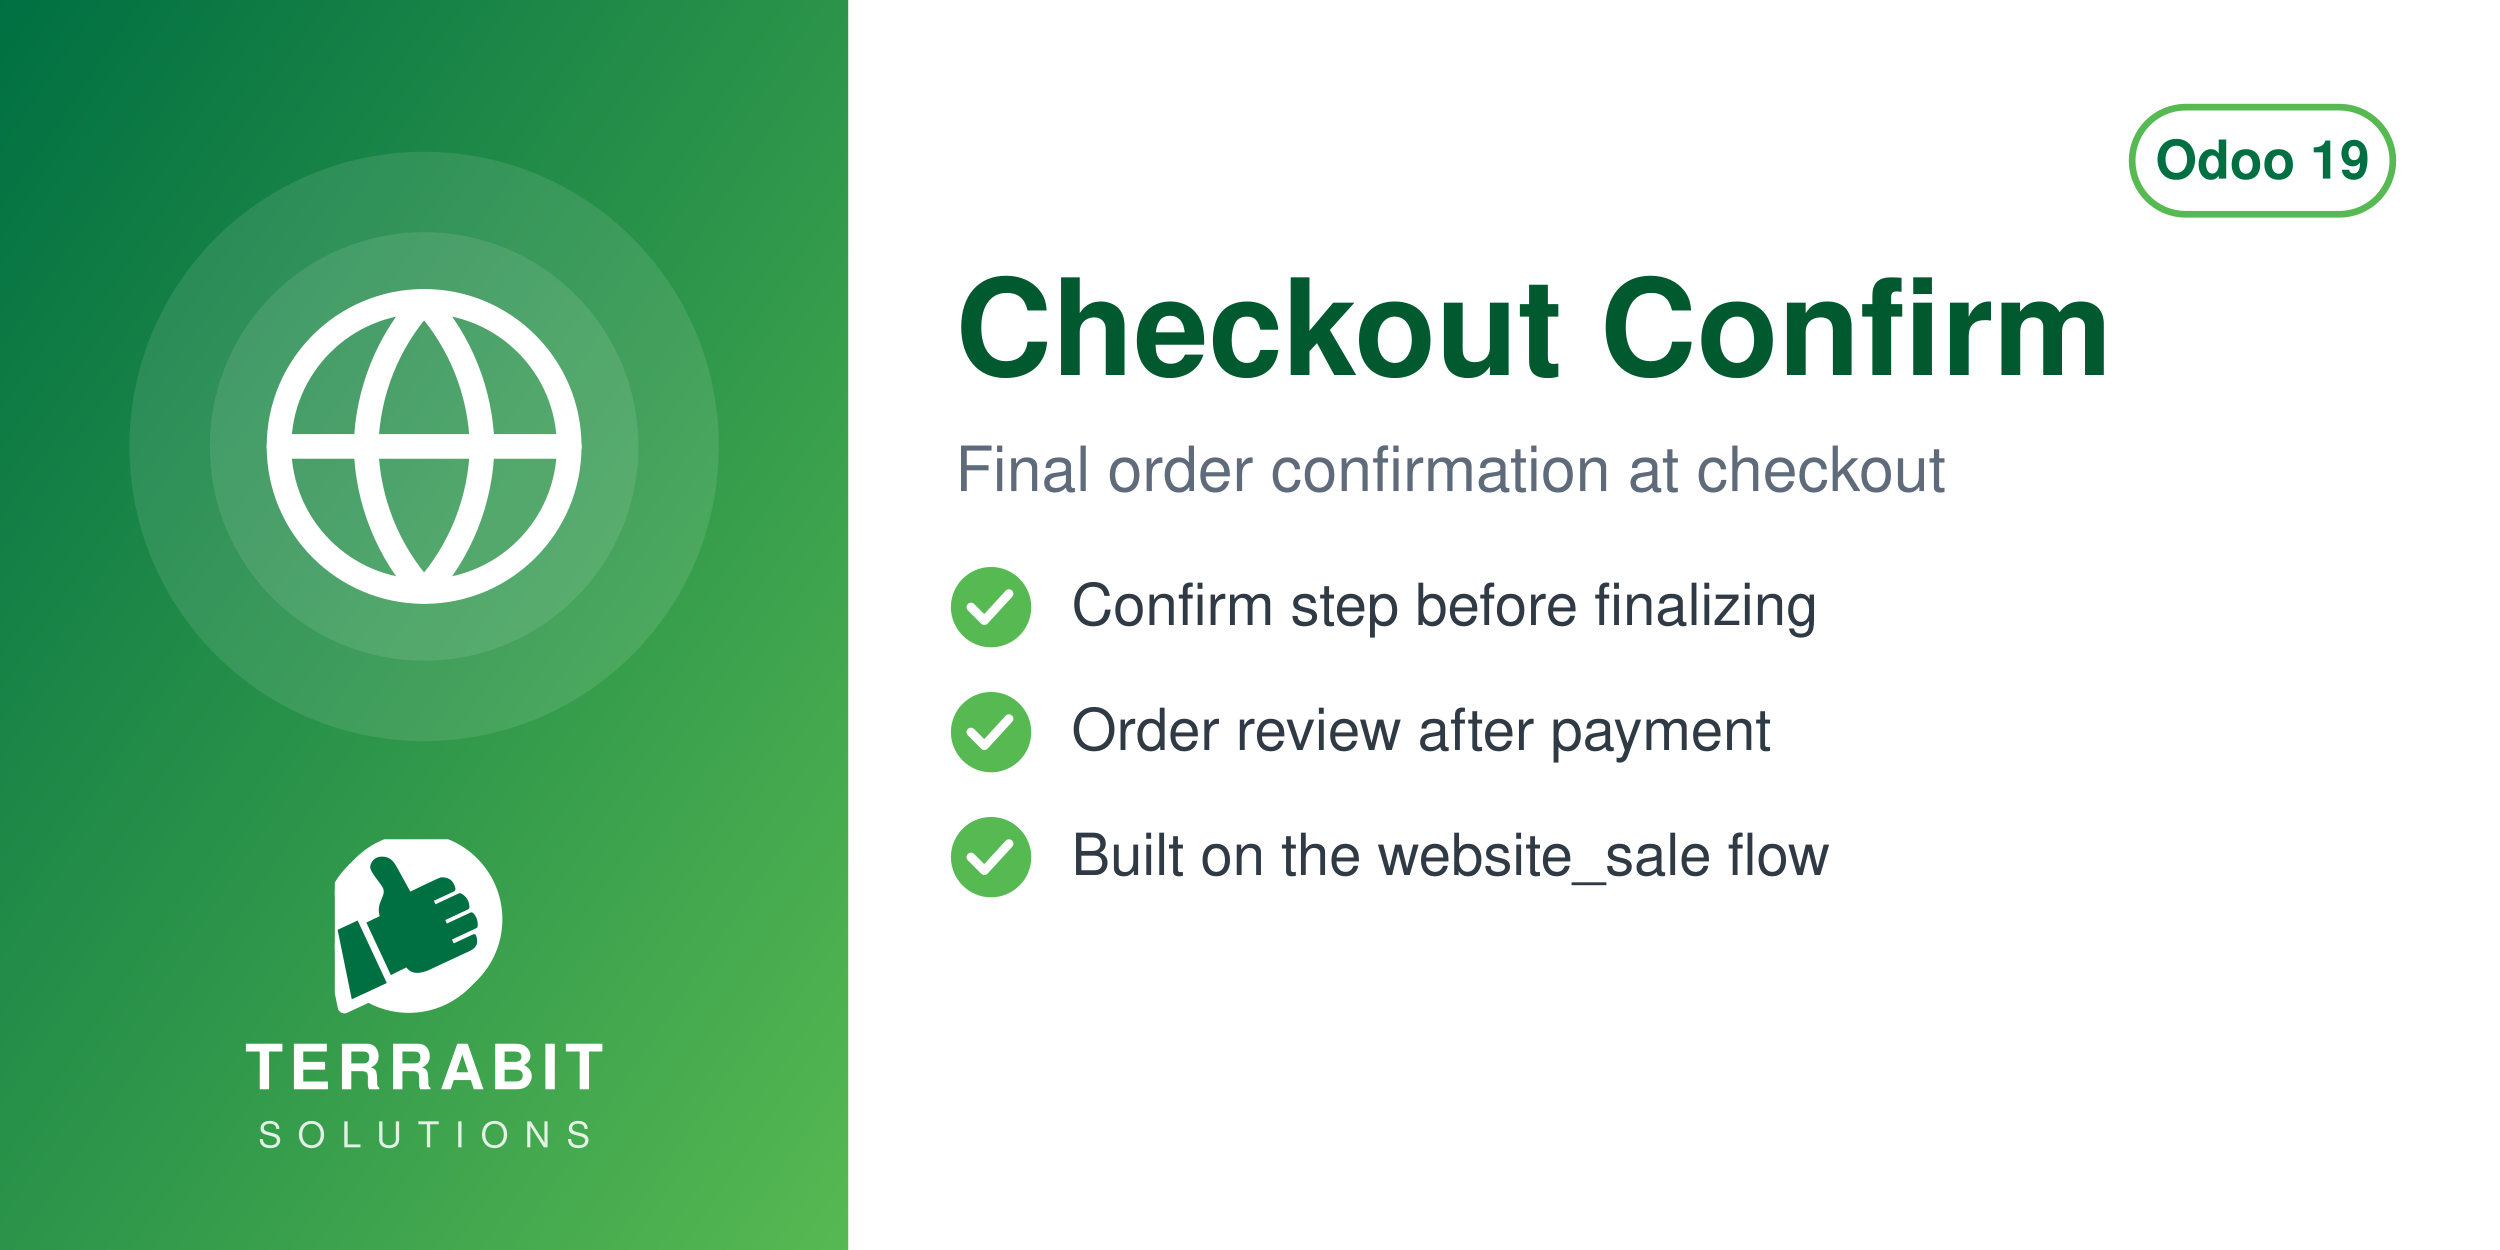
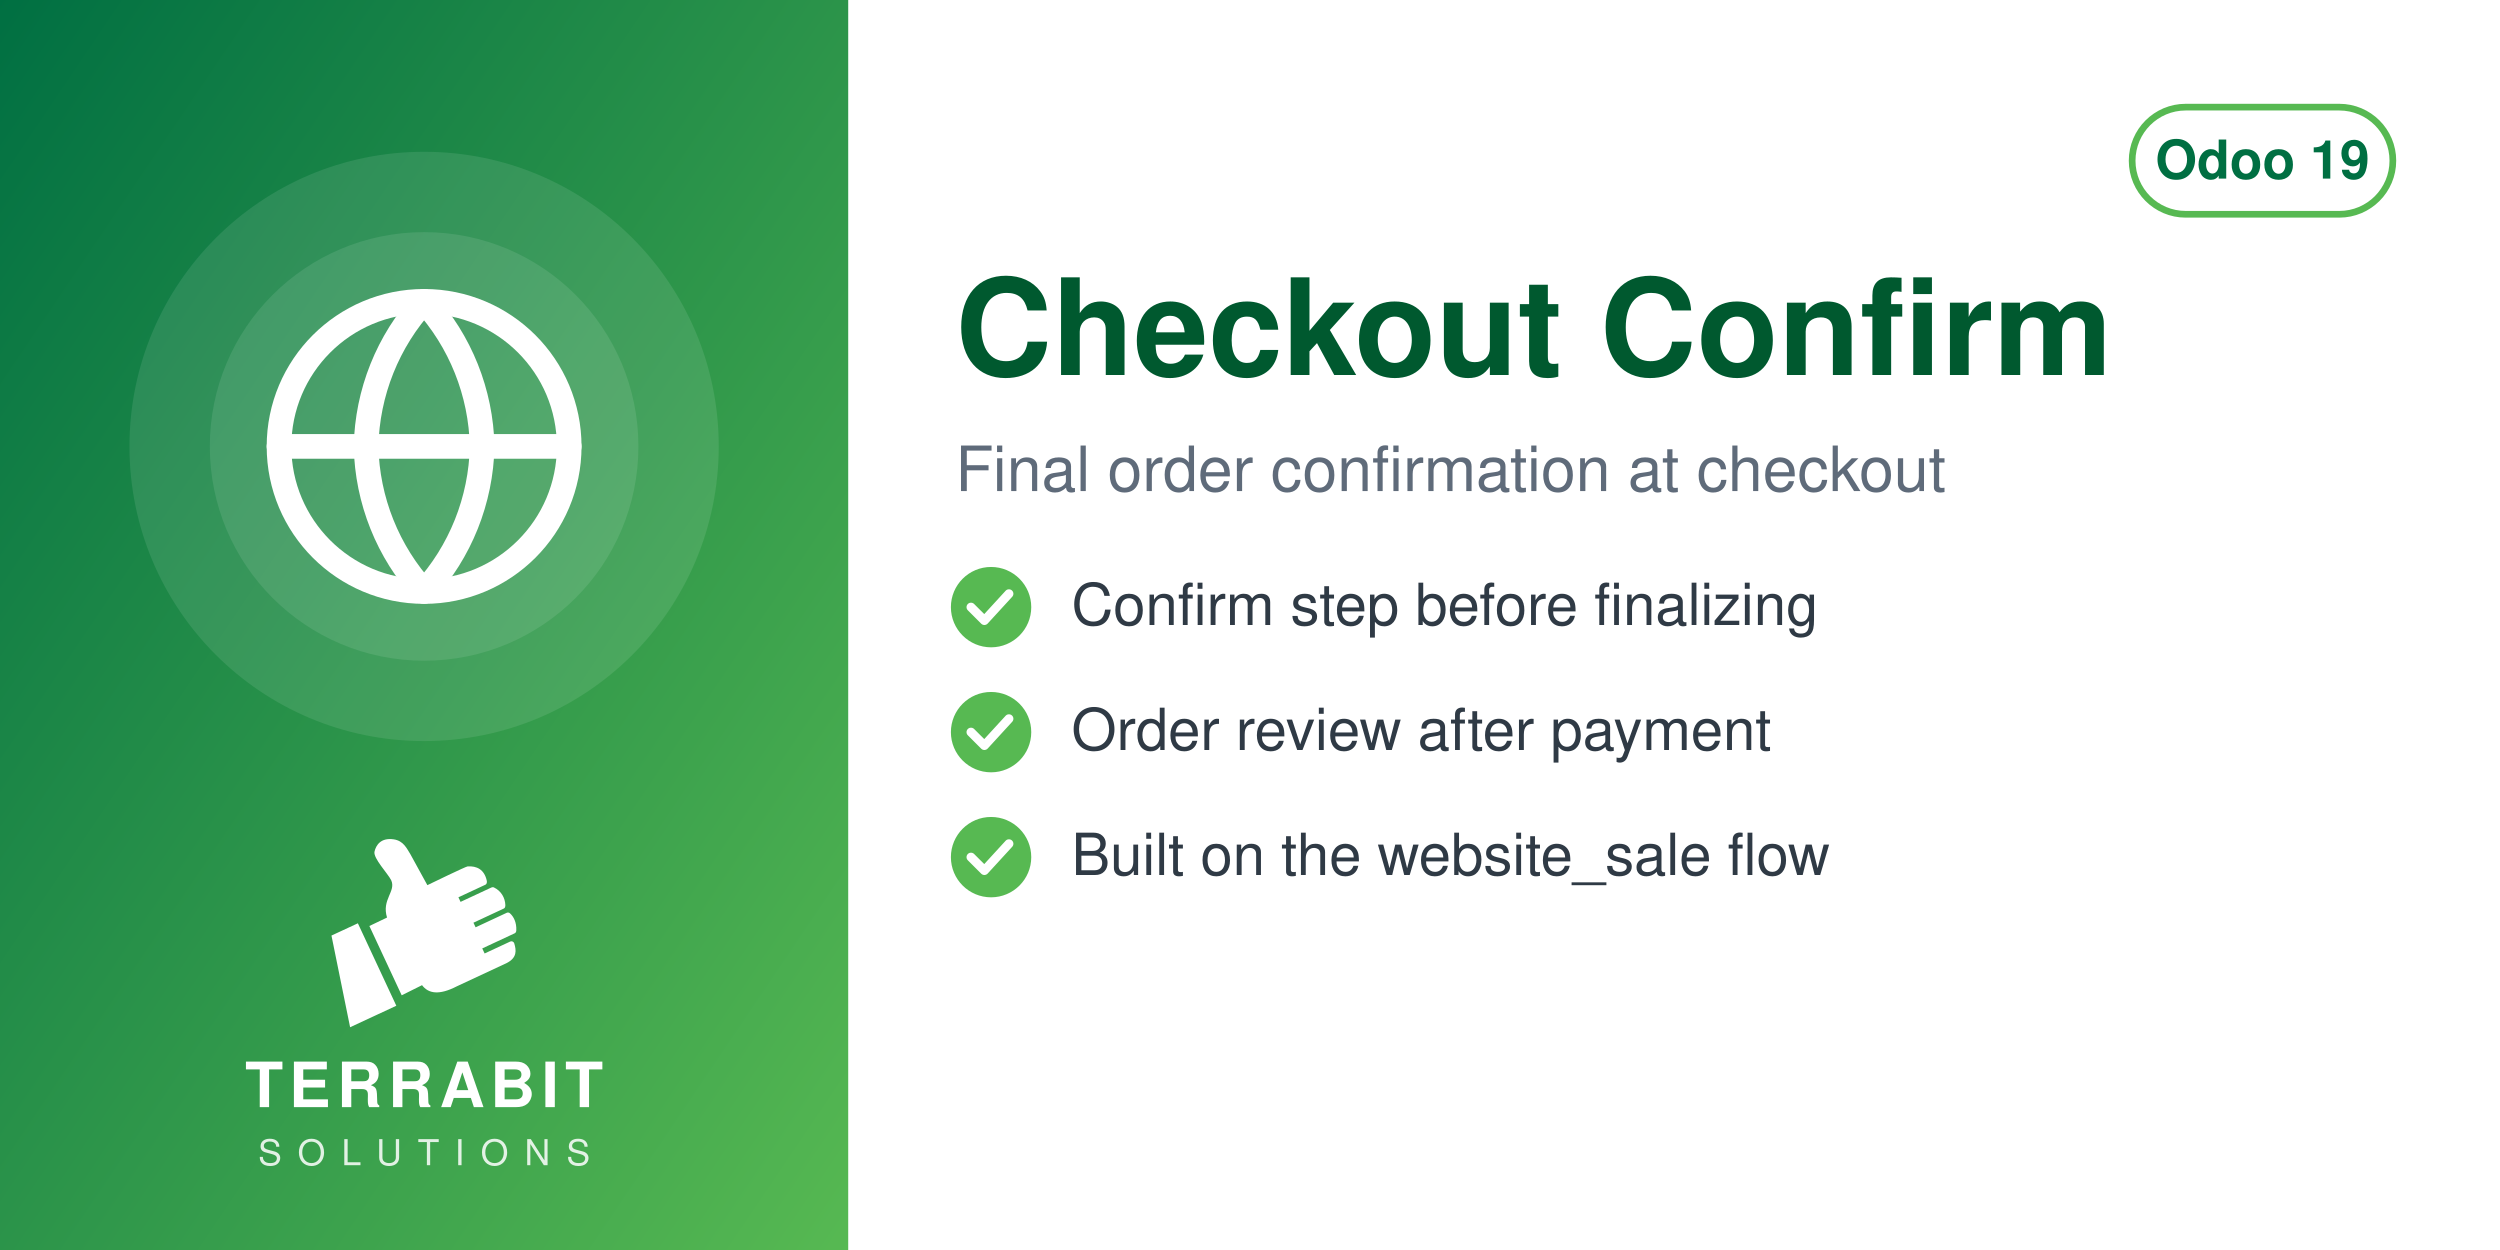
<svg xmlns="http://www.w3.org/2000/svg" width="560" height="280" viewBox="0 0 560 280">
  <defs>
    <linearGradient id="g" x1="0" y1="0" x2="1" y2="1">
      <stop offset="0" stop-color="#006F42" />
      <stop offset="1" stop-color="#57B952" />
    </linearGradient>
  </defs>
  <rect width="560" height="280" fill="#FFFFFF" />
  <rect width="190" height="280" fill="url(#g)" />
  <circle cx="95.0" cy="100" r="66" fill="white" opacity="0.10" />
  <circle cx="95.0" cy="100" r="48" fill="white" opacity="0.10" />
  <svg x="56.0" y="61.0" width="78" height="78" viewBox="0 0 24 24">
    <g fill="none" stroke="white" stroke-width="1.7" stroke-linecap="round" stroke-linejoin="round">
      <circle cx="12" cy="12" r="10" />
      <path d="M2 12h20M12 2a15.3 15.3 0 0 1 4 10 15.3 15.3 0 0 1-4 10 15.3 15.3 0 0 1-4-10 15.3 15.3 0 0 1 4-10z" />
    </g>
  </svg>
-   <svg x="75.0" y="188" width="40" height="40" viewBox="4150 2350 3900 3800" preserveAspectRatio="xMidYMid meet">
-     <path fill="#FFFFFF" d="M7338.82 5241.89c-336.4,511.49 -915.39,849.23 -1573.35,849.23 -318.43,0 -618.3,-79.19 -881.23,-218.8l-465.06 216.37c-72.83,33.95 -159.37,2.44 -193.35,-70.37 -5.59,-12.01 -9.4,-24.39 -11.54,-36.85l-247.52 -1217.33c-54.07,-175.41 -83.21,-361.76 -83.21,-554.92 0,-657.98 337.78,-1237 849.31,-1573.39 -400.37,339.2 -654.6,845.59 -654.6,1411.43 0,184.82 27.28,368.48 81.7,545.13l0.48 1.54 247.97 1219.53 0.08 0.48c1.71,9.89 4.72,19.5 8.96,28.59 26.29,56.38 93.5,80.75 149.87,54.52l479.82 -223.25 14.39 7.64c267.26,141.92 563.34,214.99 865.9,214.99 565.81,0 1072.18,-254.2 1411.38,-654.54z" />
-     <path fill="#FFFFFF" d="M5927.44 2165.35c1039.34,0 1881.91,842.57 1881.91,1881.91 0,1039.34 -842.57,1881.89 -1881.91,1881.89 -318.43,0 -618.33,-79.2 -881.24,-218.81l-465.06 216.38c-72.81,33.95 -159.37,2.44 -193.34,-70.36 -5.59,-12.01 -9.41,-24.4 -11.55,-36.86l-247.56 -1217.47c-54.04,-175.36 -83.16,-361.66 -83.16,-554.76 0,-1039.34 842.56,-1881.91 1881.9,-1881.91z" />
-     <path fill="#006F42" d="M4648.32 4073.59l636.59 1365.17 -765.09 355.96 -308.63 -1517.87 437.13 -203.26zm725.61 1192.32l336.75 -167.88c105.65,140.85 282.69,170.72 576.82,18.8l819.92 -382.33c181.4,-90.13 164.26,-214.57 130.07,-328.43 -4.28,-14.25 -13.68,-24.81 -27.34,-30.7 -13.67,-5.89 -27.61,-5.11 -41.09,1.18l-422.32 196.93 -39.04 -83.72 538.07 -250.91c16.64,-7.76 24.7,-27.69 25.58,-46.04 6.48,-134.33 -44.36,-230.89 -105.84,-285.23 -15.2,-13.44 -35.71,-15.59 -54.12,-7l-513.92 239.64 -35.6 -76.34 506.31 -236.1c17.69,-8.25 22.52,-36.93 21.83,-56.45 -4.1,-117.31 -67.62,-232.74 -187.72,-290.66 -13.94,-6.72 -28.64,-6.36 -42.69,0.19l-511.21 238.38 -35.37 -75.86 448.98 -209.36c20.44,-9.53 25.81,-42.28 21.02,-64.32 -41.02,-189.07 -167.92,-247.8 -318.14,-237.87 -29.39,1.94 -589.86,273.16 -665.95,310.54l-281.84 -513.57c-59.06,-93.13 -112.7,-221.7 -276.47,-245.13 -211.24,-30.22 -291.56,94.38 -316.89,203.13 -25.32,108.75 223.84,365.99 276.05,473.69 85.52,184.27 -161.86,318.11 -68.41,617.99l-292.54 139.94 535.09 1147.51z" />
+   <svg x="72.0" y="186" width="46" height="46" viewBox="4045 2535 3400 3400" preserveAspectRatio="xMidYMid meet">
+     <path fill="#FFFFFF" d="M4648.32 4073.59l636.59 1365.17 -765.09 355.96 -308.63 -1517.87 437.13 -203.26zm725.61 1192.32l336.75 -167.88c105.65,140.85 282.69,170.72 576.82,18.8l819.92 -382.33c181.4,-90.13 164.26,-214.57 130.07,-328.43 -4.28,-14.25 -13.68,-24.81 -27.34,-30.7 -13.67,-5.89 -27.61,-5.11 -41.09,1.18l-422.32 196.93 -39.04 -83.72 538.07 -250.91c16.64,-7.76 24.7,-27.69 25.58,-46.04 6.48,-134.33 -44.36,-230.89 -105.84,-285.23 -15.2,-13.44 -35.71,-15.59 -54.12,-7l-513.92 239.64 -35.6 -76.34 506.31 -236.1c17.69,-8.25 22.52,-36.93 21.83,-56.45 -4.1,-117.31 -67.62,-232.74 -187.72,-290.66 -13.94,-6.72 -28.64,-6.36 -42.69,0.19l-511.21 238.38 -35.37 -75.86 448.98 -209.36c20.44,-9.53 25.81,-42.28 21.02,-64.32 -41.02,-189.07 -167.92,-247.8 -318.14,-237.87 -29.39,1.94 -589.86,273.16 -665.95,310.54l-281.84 -513.57c-59.06,-93.13 -112.7,-221.7 -276.47,-245.13 -211.24,-30.22 -291.56,94.38 -316.89,203.13 -25.32,108.75 223.84,365.99 276.05,473.69 85.52,184.27 -161.86,318.11 -68.41,617.99l-292.54 139.94 535.09 1147.51z" />
  </svg>
-   <text x="95.0" y="244" text-anchor="middle" font-family="Helvetica,Arial,sans-serif" font-size="14" font-weight="800" letter-spacing="1.4" fill="white">TERRABIT</text>
-   <text x="95.0" y="257" text-anchor="middle" font-family="Helvetica,Arial,sans-serif" font-size="8" font-weight="500" letter-spacing="3.6" fill="white" opacity="0.85">SOLUTIONS</text>
+   <text x="95.0" y="248" text-anchor="middle" font-family="Helvetica,Arial,sans-serif" font-size="14" font-weight="800" letter-spacing="1.4" fill="white">TERRABIT</text>
+   <text x="95.0" y="261" text-anchor="middle" font-family="Helvetica,Arial,sans-serif" font-size="8" font-weight="500" letter-spacing="3.6" fill="white" opacity="0.85">SOLUTIONS</text>
  <g>
    <rect x="477.6" y="24" width="58.4" height="24" rx="12" fill="none" stroke="#57B952" stroke-width="1.5" />
    <text x="506.8" y="40" text-anchor="middle" font-family="Helvetica,Arial,sans-serif" font-size="12" font-weight="700" fill="#006F42">Odoo 19</text>
  </g>
  <text x="214" y="84" font-family="Helvetica,Arial,sans-serif" font-size="30" font-weight="700" fill="#00592F">Checkout Confirm</text>
  <text x="214" y="110" font-family="Helvetica,Arial,sans-serif" font-size="14" fill="#5F6B7A">Final order confirmation at checkout</text>
  <circle cx="222" cy="136" r="9" fill="#57B952" />
  <path d="M217.5 136 l3 3 l5.5 -6" fill="none" stroke="white" stroke-width="2" stroke-linecap="round" stroke-linejoin="round" />
  <text x="240" y="140" font-family="Helvetica,Arial,sans-serif" font-size="13" fill="#2F3A45">Confirm step before finalizing</text>
  <circle cx="222" cy="164" r="9" fill="#57B952" />
  <path d="M217.5 164 l3 3 l5.5 -6" fill="none" stroke="white" stroke-width="2" stroke-linecap="round" stroke-linejoin="round" />
  <text x="240" y="168" font-family="Helvetica,Arial,sans-serif" font-size="13" fill="#2F3A45">Order review after payment</text>
  <circle cx="222" cy="192" r="9" fill="#57B952" />
  <path d="M217.5 192 l3 3 l5.5 -6" fill="none" stroke="white" stroke-width="2" stroke-linecap="round" stroke-linejoin="round" />
  <text x="240" y="196" font-family="Helvetica,Arial,sans-serif" font-size="13" fill="#2F3A45">Built on the website_sale flow</text>
</svg>
